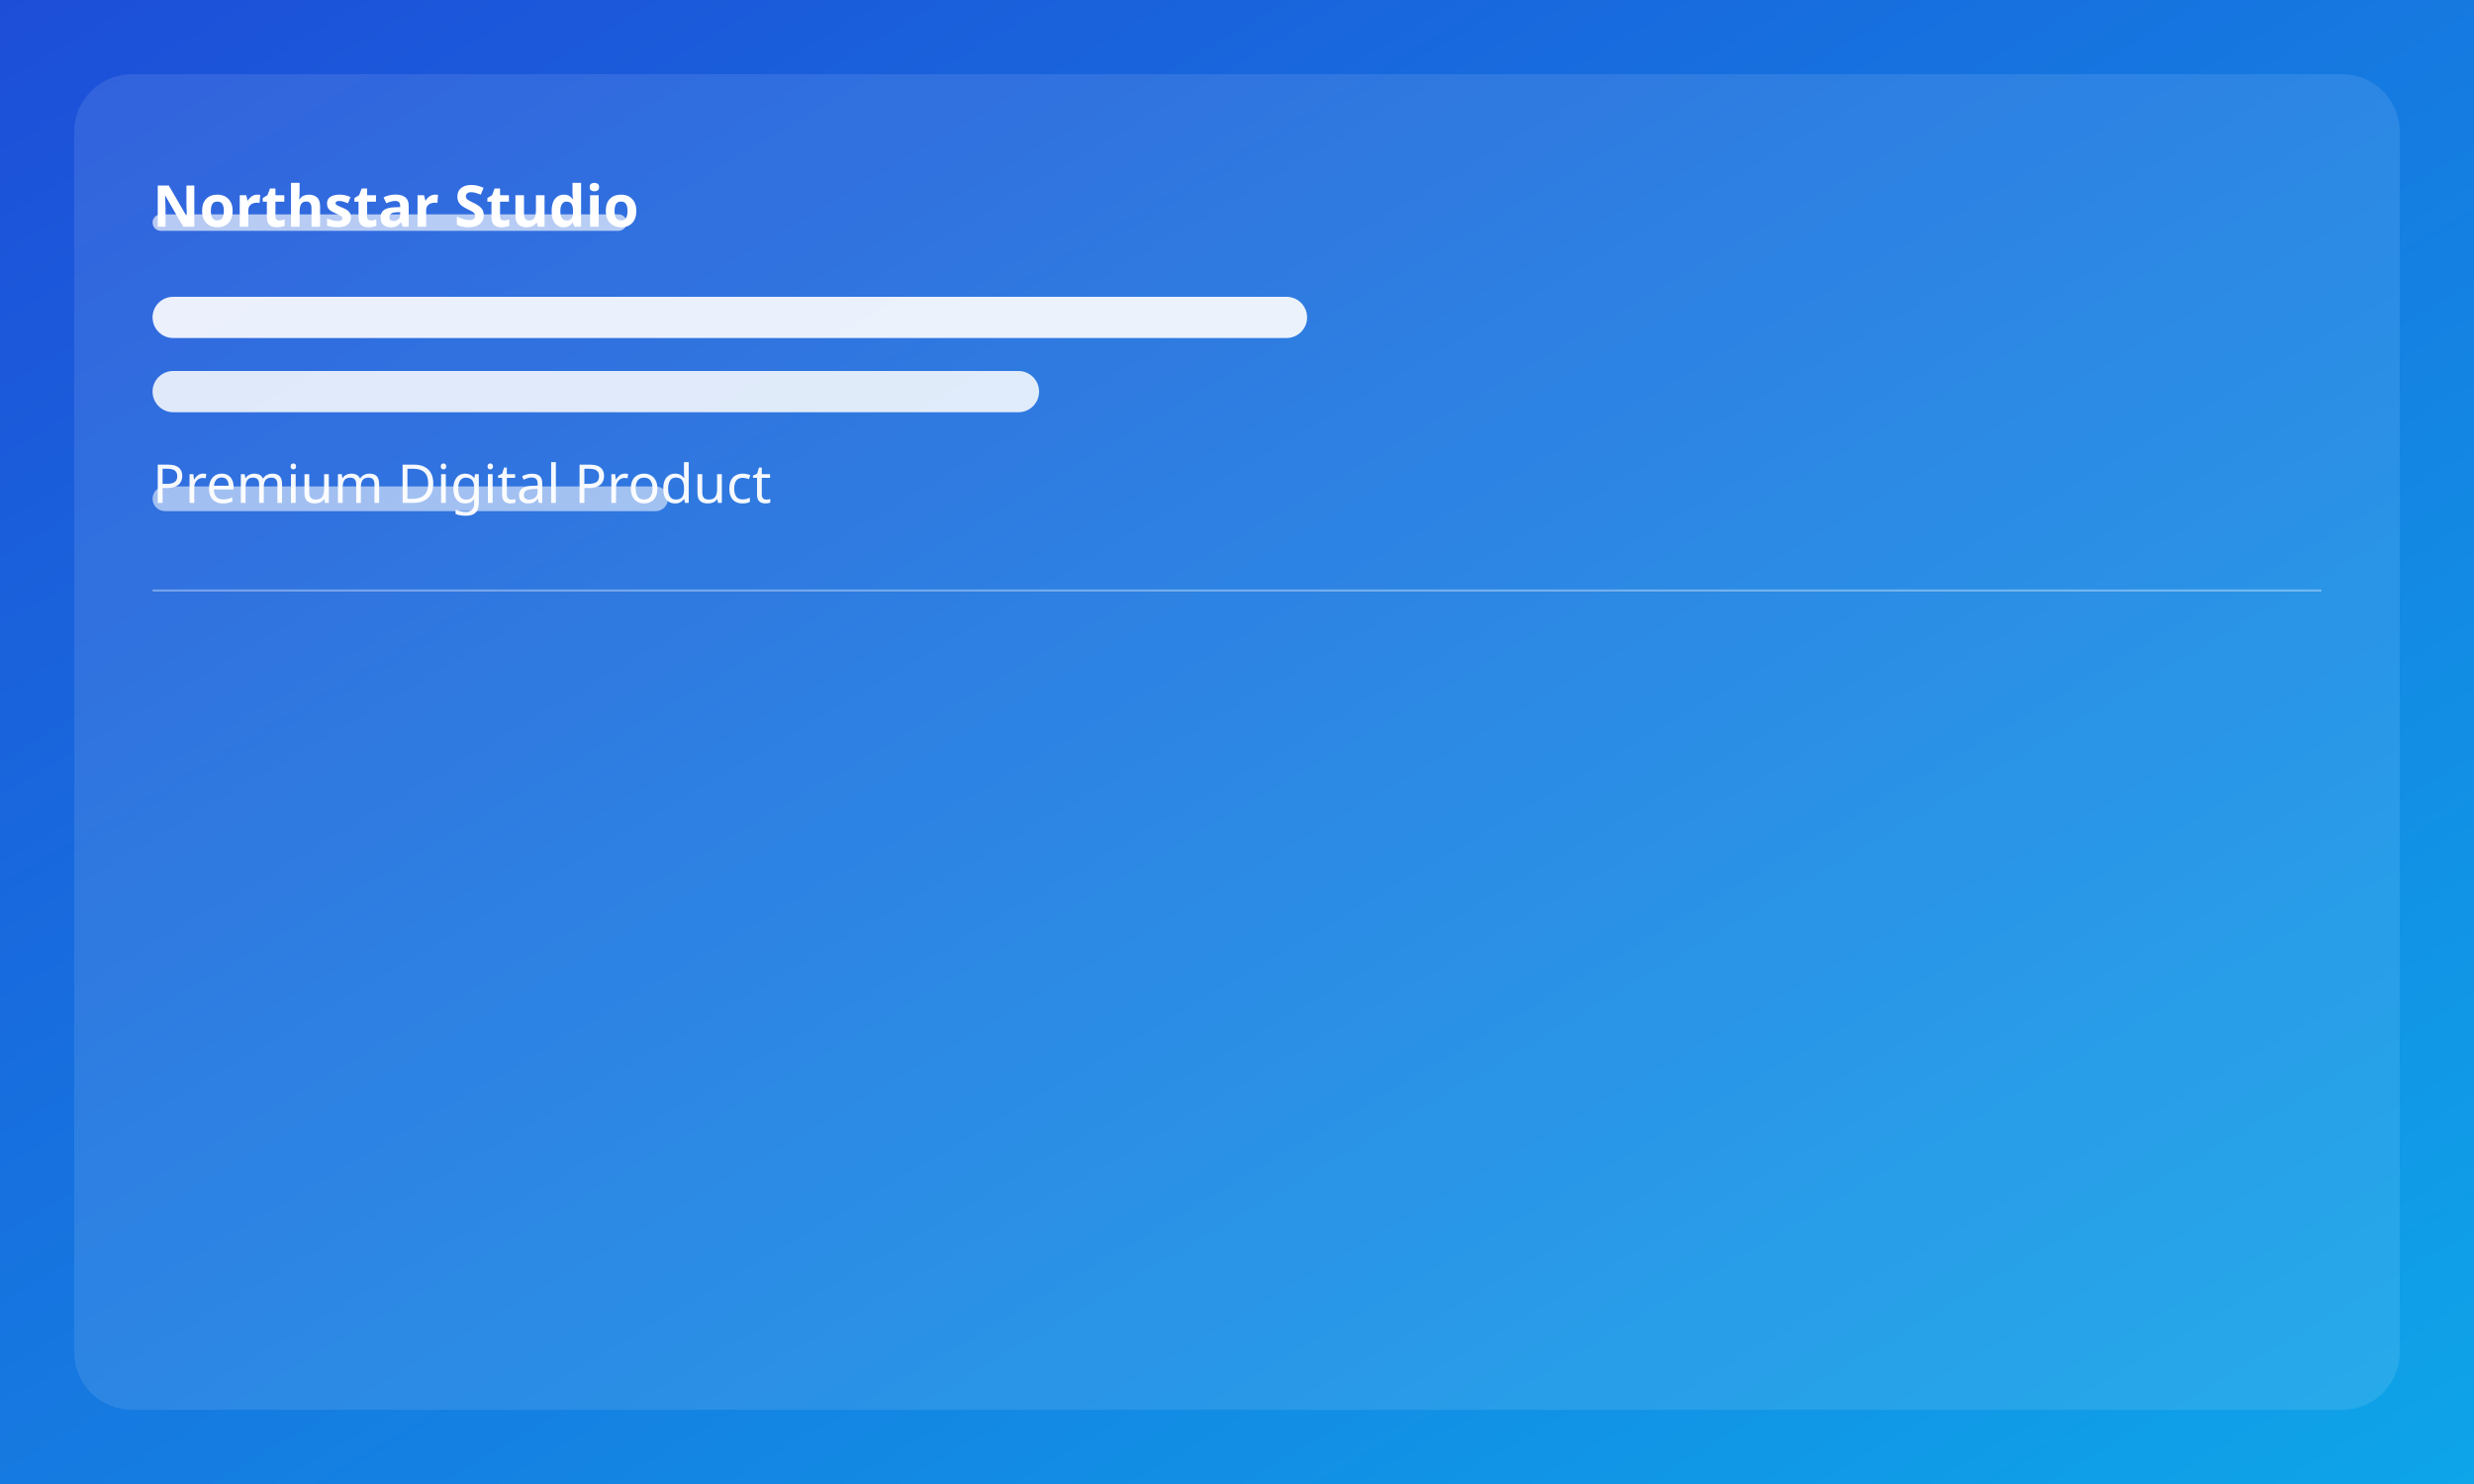
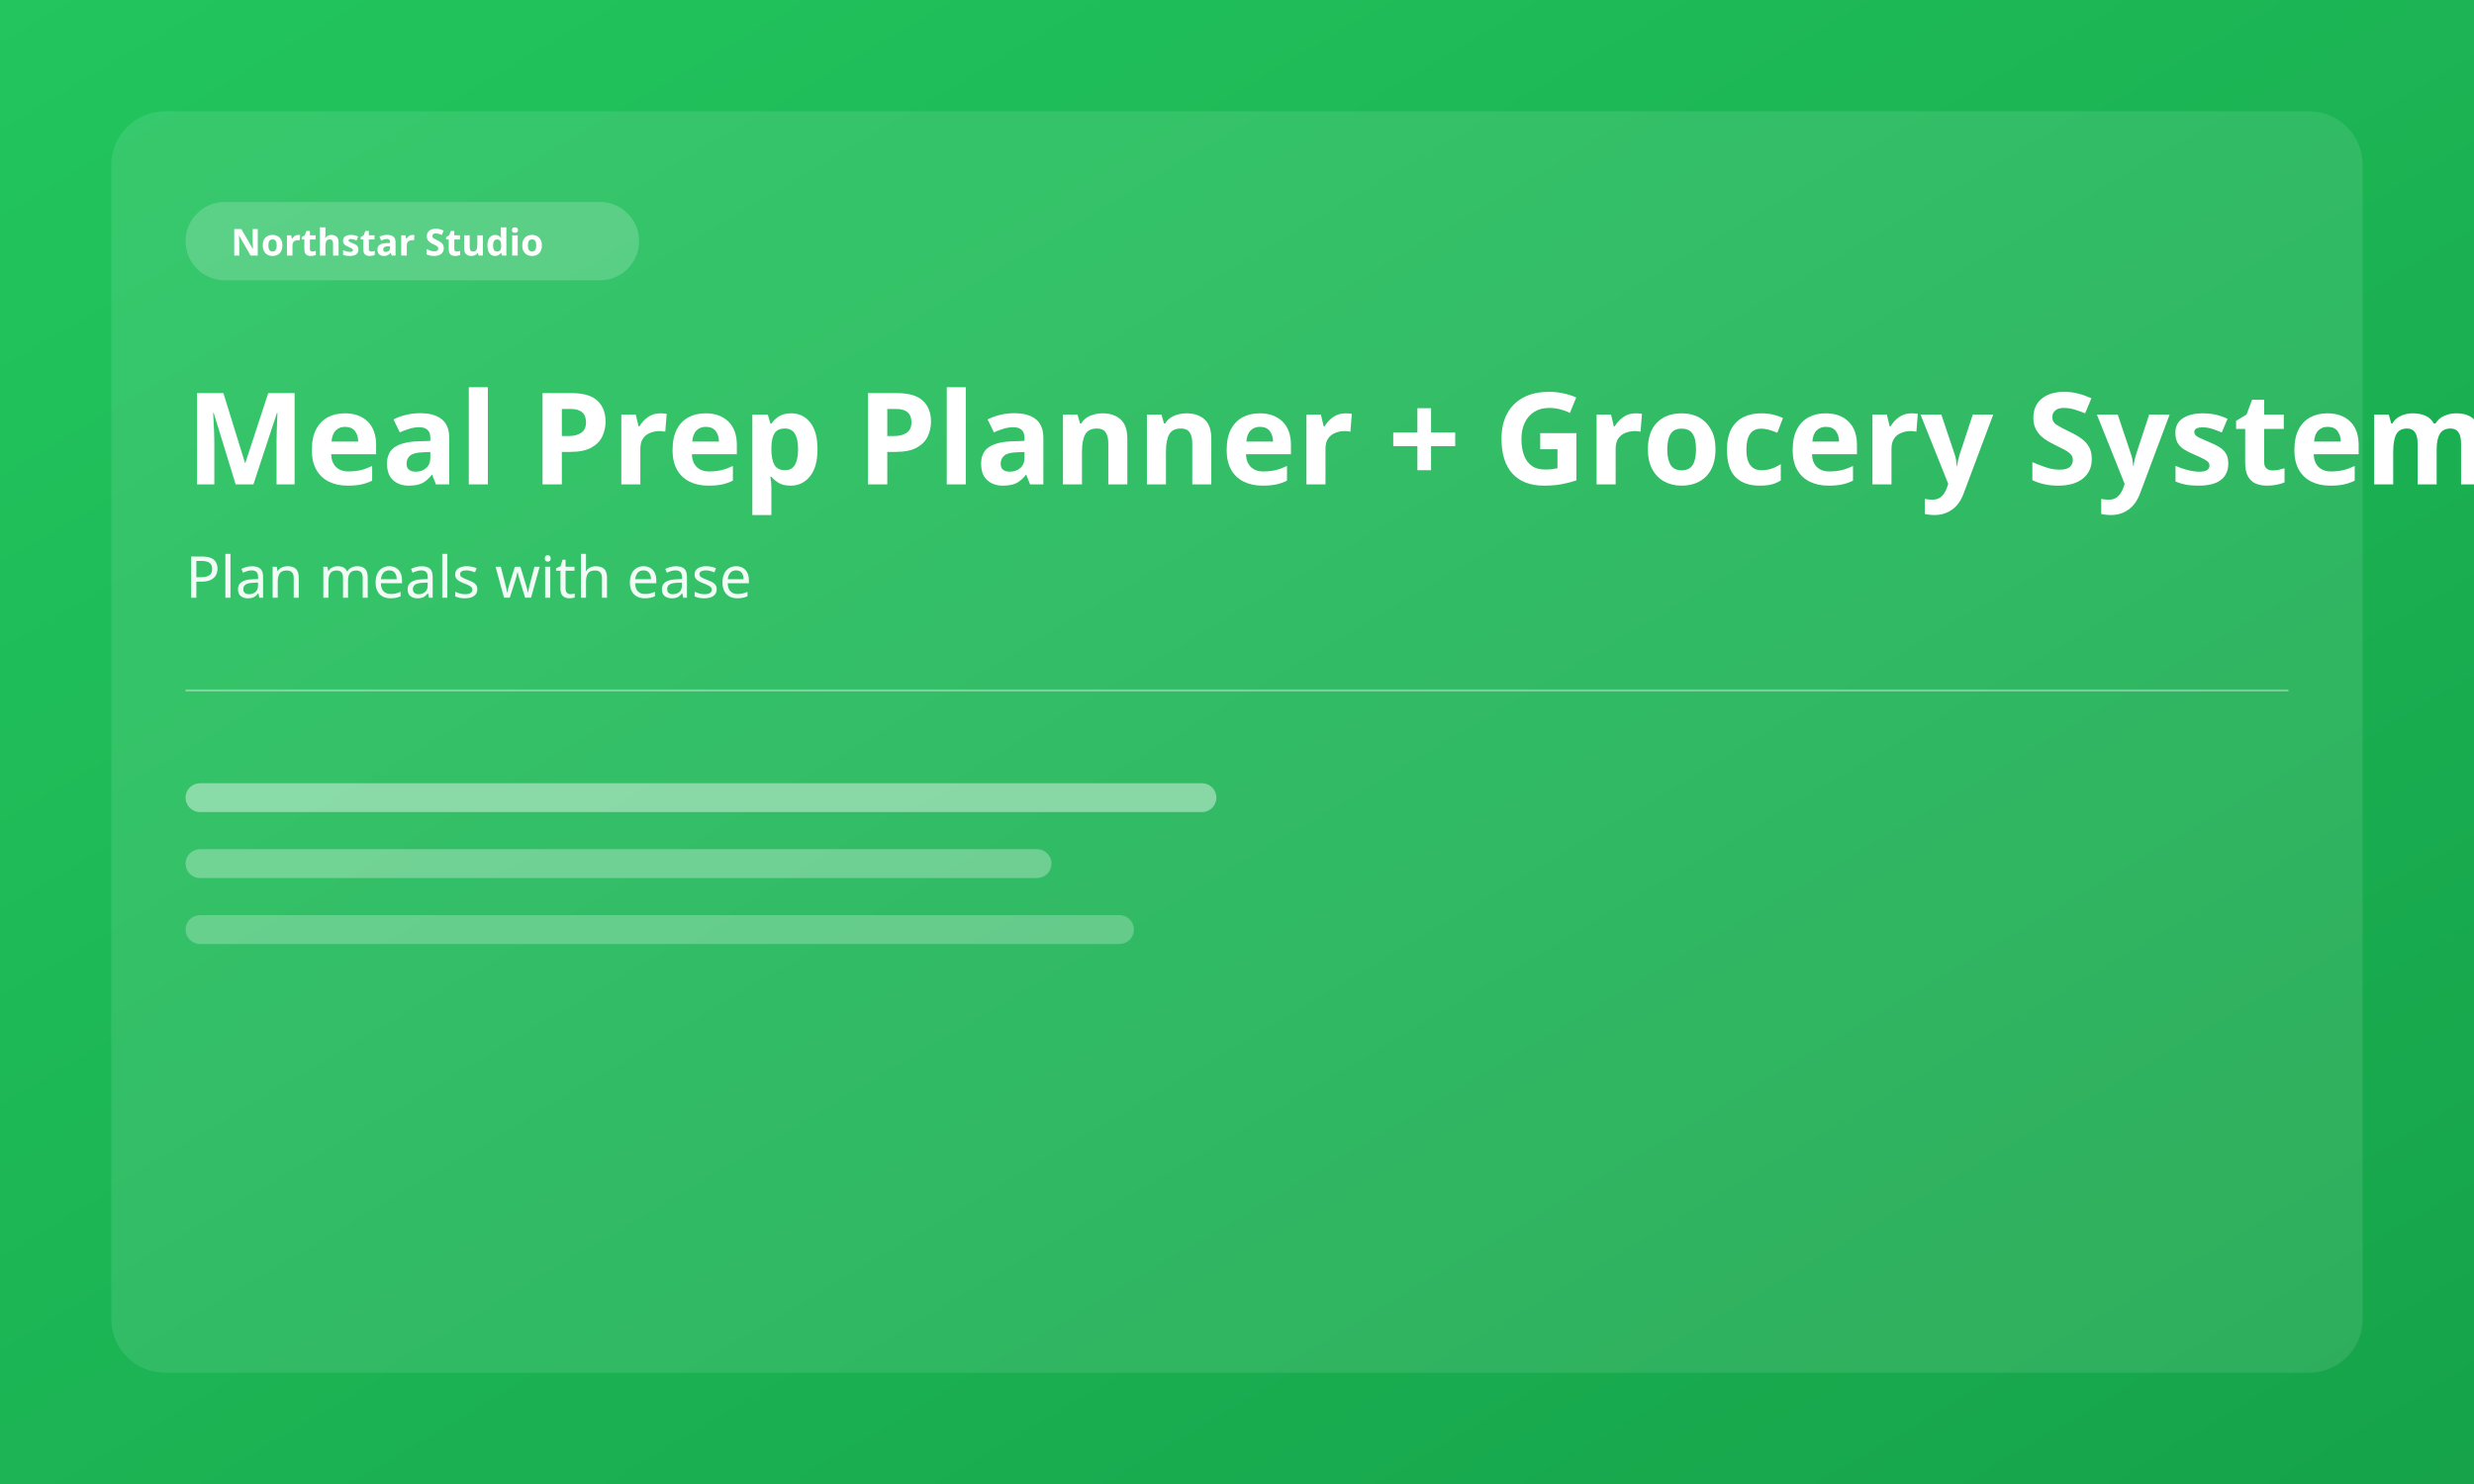
- <svg xmlns="http://www.w3.org/2000/svg" width="1200" height="720" viewBox="0 0 1200 720" role="img" aria-label="Northstar Studio cover">
+ <svg xmlns="http://www.w3.org/2000/svg" width="1200" height="720" viewBox="0 0 1200 720" role="img" aria-label="Meal Prep Planner + Grocery System">
  <defs>
-     <linearGradient id="g" x1="0" y1="0" x2="1" y2="1">
-       <stop offset="0%" stop-color="#1d4ed8" />
-       <stop offset="100%" stop-color="#0ea5e9" />
+     <linearGradient id="bg" x1="0" y1="0" x2="1" y2="1">
+       <stop offset="0%" stop-color="#22c55e" />
+       <stop offset="100%" stop-color="#16a34a" />
    </linearGradient>
  </defs>
-   <rect width="1200" height="720" fill="url(#g)" />
-   <rect x="36" y="36" width="1128" height="648" rx="28" fill="rgba(255,255,255,0.10)" />
-   <rect x="74" y="104" width="230" height="8" rx="4" fill="rgba(255,255,255,0.65)" />
-   <rect x="74" y="144" width="560" height="20" rx="10" fill="rgba(255,255,255,0.9)" />
-   <rect x="74" y="180" width="430" height="20" rx="10" fill="rgba(255,255,255,0.85)" />
-   <rect x="74" y="236" width="250" height="12" rx="6" fill="rgba(255,255,255,0.55)" />
-   <rect x="74" y="286" width="1052" height="1" fill="rgba(255,255,255,0.35)" />
-   <text x="74" y="110" fill="white" font-size="28" font-family="Avenir Next,Segoe UI,sans-serif" font-weight="700">Northstar Studio</text>
-   <text x="74" y="244" fill="white" font-size="26" font-family="Avenir Next,Segoe UI,sans-serif" opacity="0.95">Premium Digital Product</text>
+   <rect width="1200" height="720" fill="url(#bg)" />
+   <rect x="54" y="54" width="1092" height="612" rx="26" fill="rgba(255,255,255,0.10)" />
+   <rect x="90" y="98" width="220" height="38" rx="19" fill="rgba(255,255,255,0.18)" />
+   <text x="112" y="124" fill="white" font-size="18" font-family="Avenir Next,Segoe UI,sans-serif" font-weight="700">Northstar Studio</text>
+   <text x="90" y="235" fill="white" font-size="62" font-family="Avenir Next,Segoe UI,sans-serif" font-weight="800">Meal Prep Planner + Grocery System</text>
+   <text x="90" y="290" fill="white" font-size="28" font-family="Avenir Next,Segoe UI,sans-serif" opacity="0.94">Plan meals with ease</text>
+   <line x1="90" y1="335" x2="1110" y2="335" stroke="rgba(255,255,255,0.35)" />
+   <rect x="90" y="380" width="500" height="14" rx="7" fill="rgba(255,255,255,0.42)" />
+   <rect x="90" y="412" width="420" height="14" rx="7" fill="rgba(255,255,255,0.30)" />
+   <rect x="90" y="444" width="460" height="14" rx="7" fill="rgba(255,255,255,0.25)" />
</svg>
